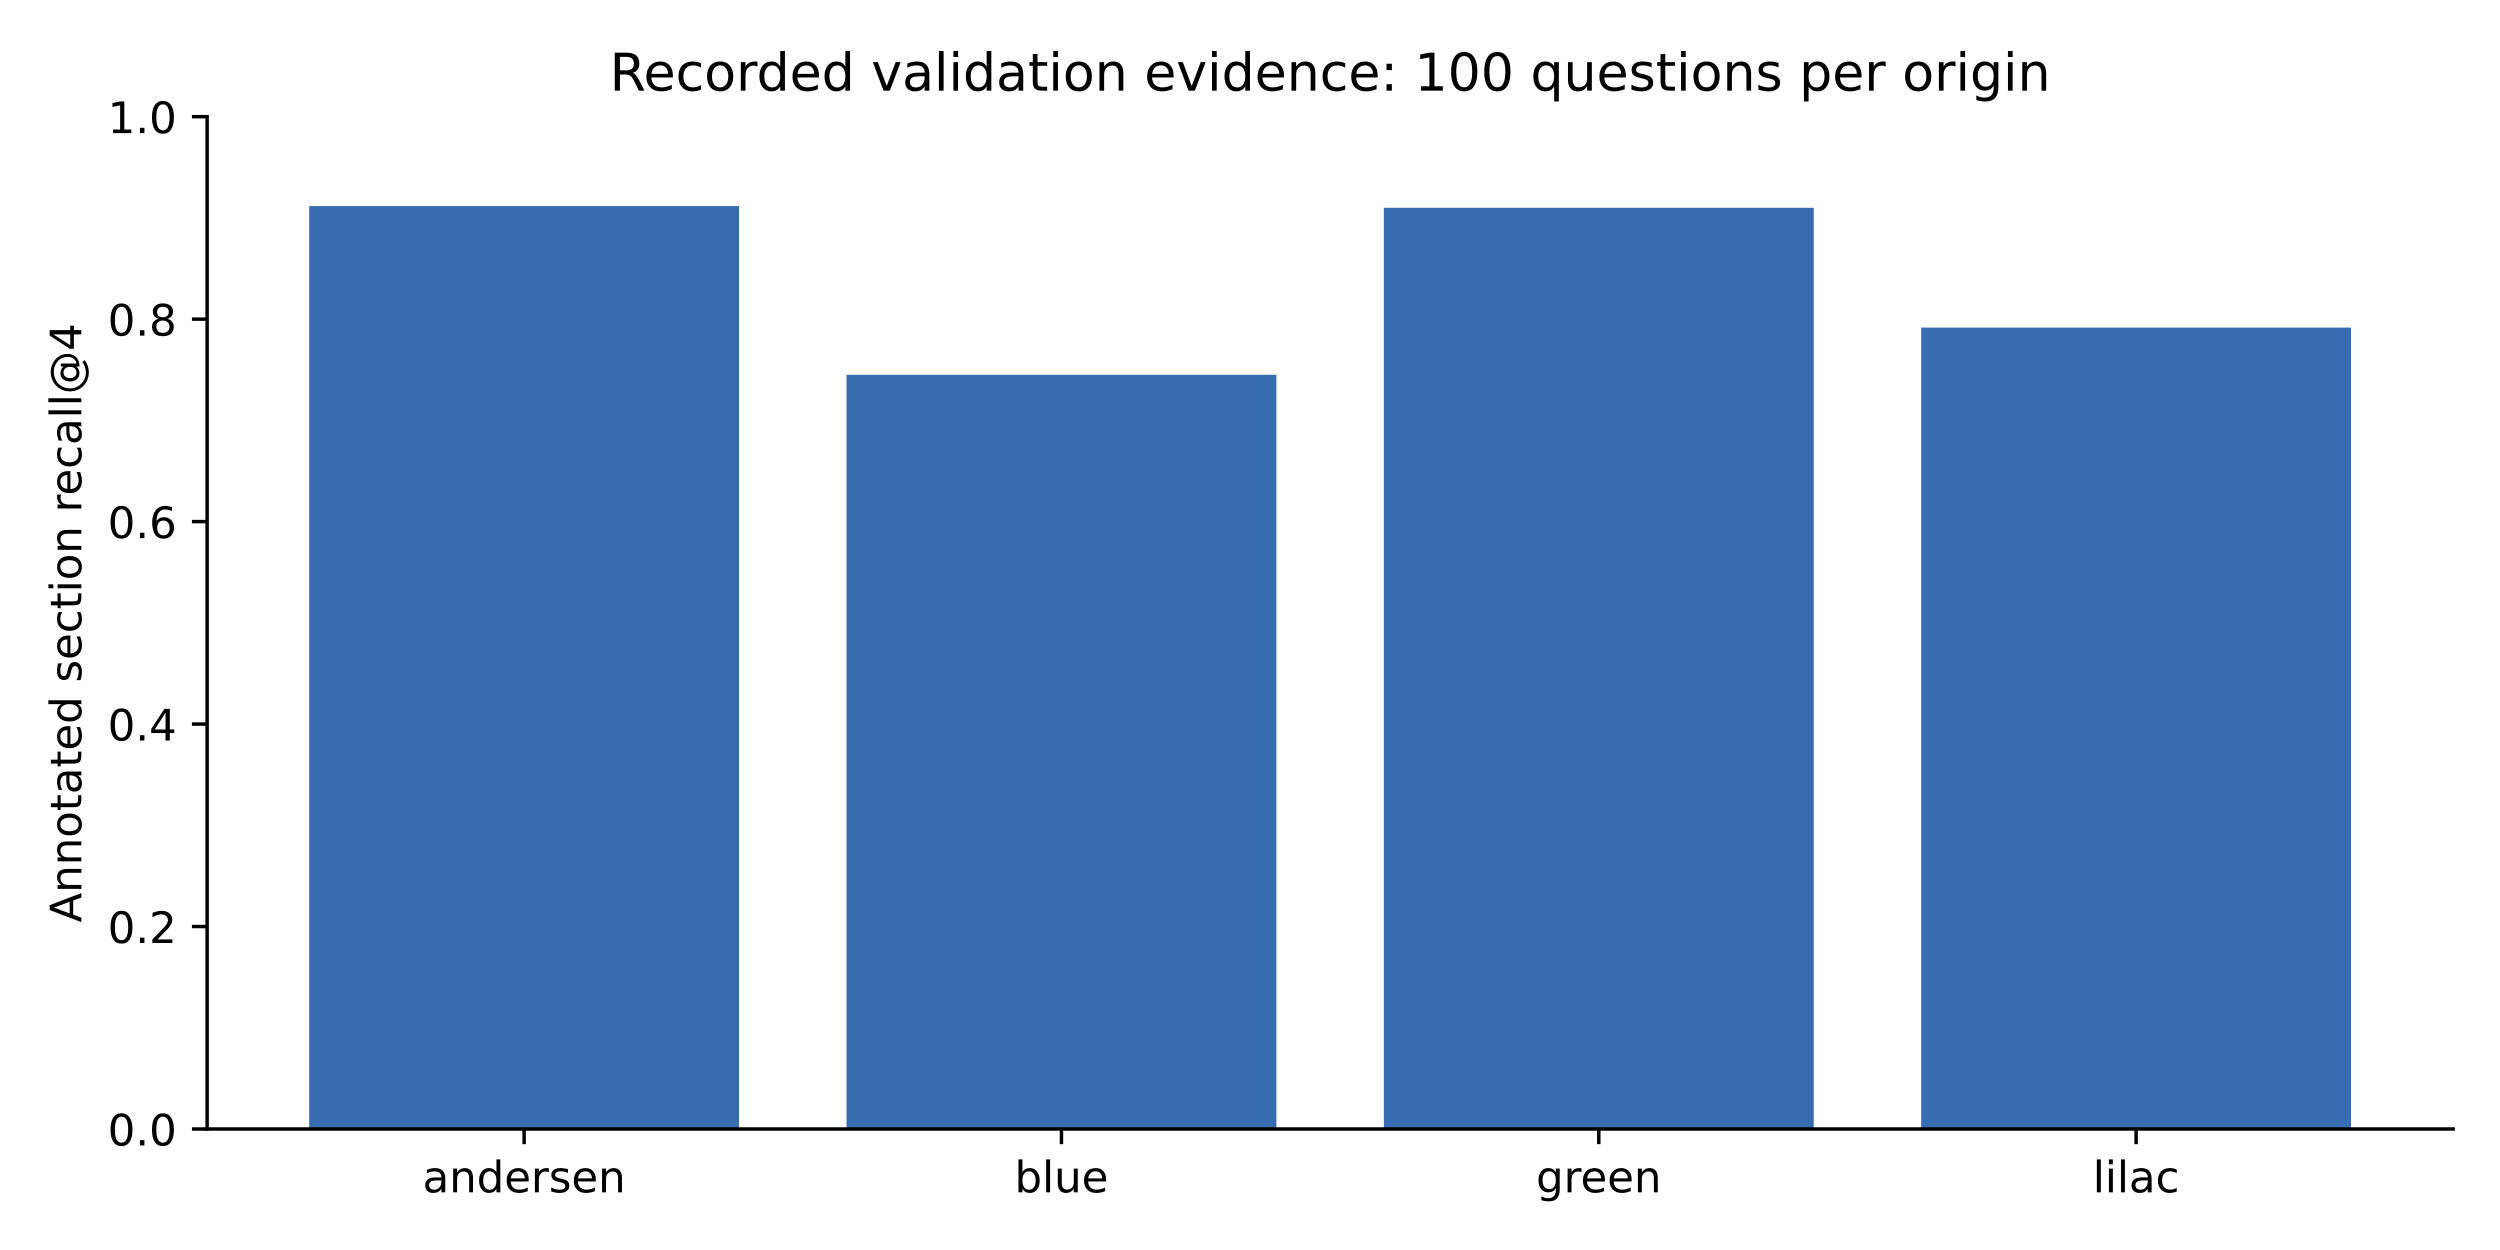
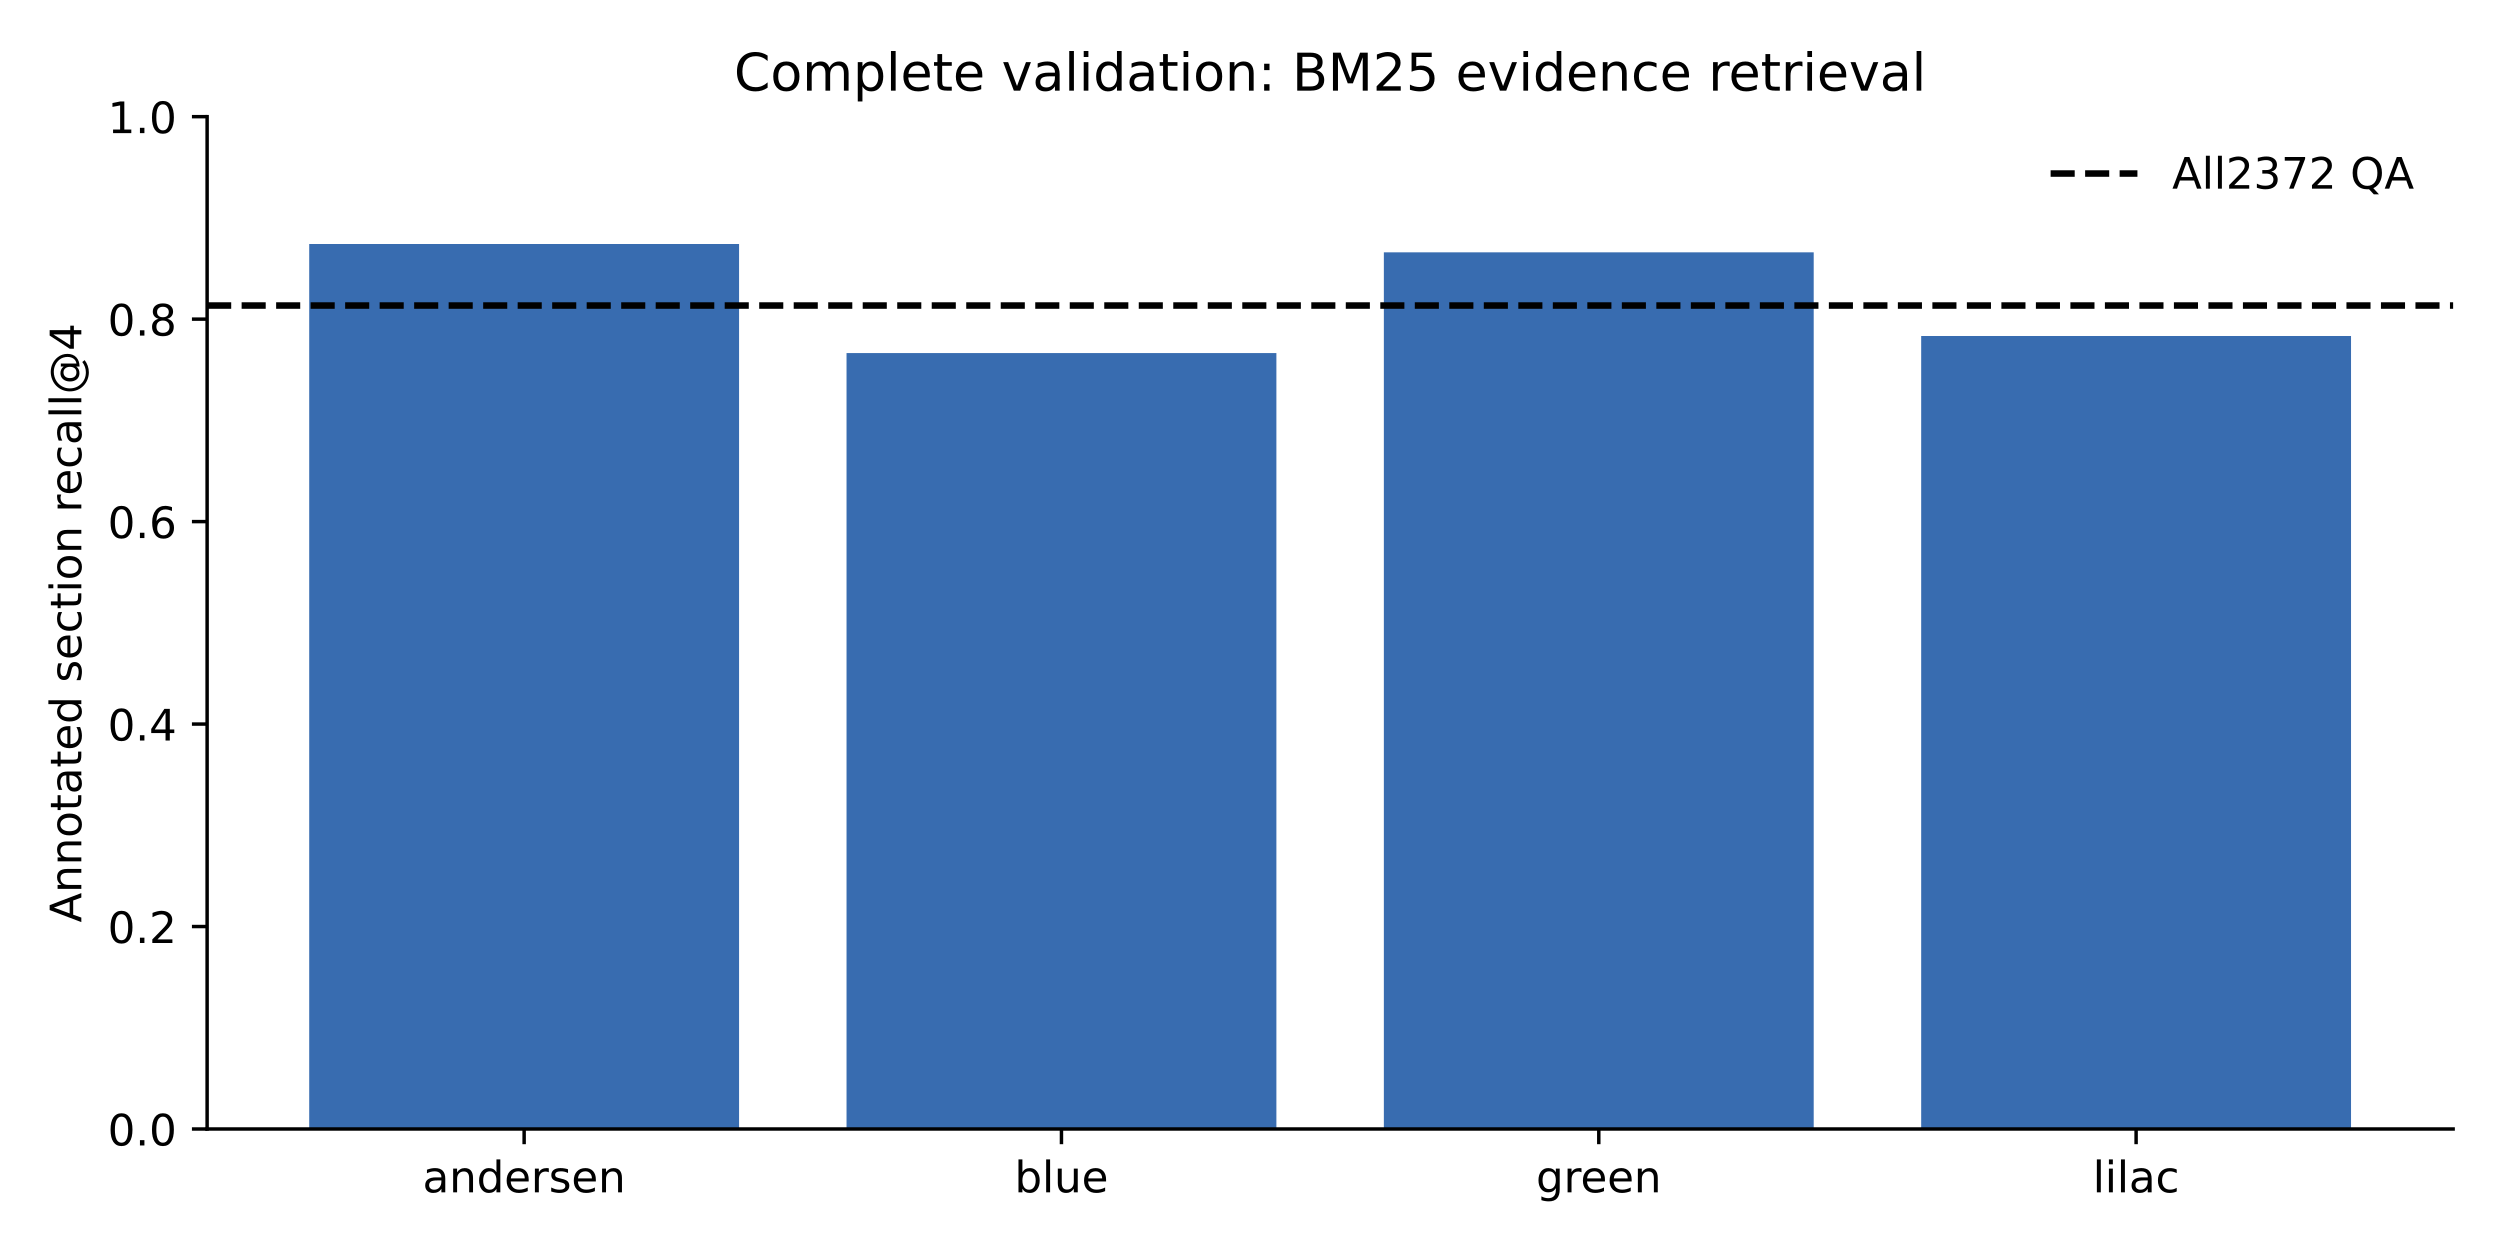
<svg xmlns="http://www.w3.org/2000/svg" xmlns:xlink="http://www.w3.org/1999/xlink" width="576pt" height="288pt" viewBox="0 0 576 288" version="1.1">
  <defs>
    <style type="text/css">*{stroke-linejoin: round; stroke-linecap: butt}</style>
  </defs>
  <g id="figure_1">
    <g id="patch_1">
      <path d="M 0 288 L 576 288 L 576 0 L 0 0 z " style="fill: #ffffff" />
    </g>
    <g id="axes_1">
      <g id="patch_2">
        <path d="M 47.72 260.12 L 565.2 260.12 L 565.2 26.88 L 47.72 26.88 z " style="fill: #ffffff" />
      </g>
      <g id="patch_3">
-         <path d="M 71.242 260.12 L 170.281 260.12 L 170.281 47.483 L 71.242 47.483 z " clip-path="url(#p431b0ccab1)" style="fill: #386cb0" />
+         <path d="M 71.242 260.12 L 170.281 260.12 L 170.281 56.215 L 71.242 56.215 z " clip-path="url(#p2822937df6)" style="fill: #386cb0" />
      </g>
      <g id="patch_4">
-         <path d="M 195.041 260.12 L 294.08 260.12 L 294.08 86.356 L 195.041 86.356 z " clip-path="url(#p431b0ccab1)" style="fill: #386cb0" />
+         <path d="M 195.041 260.12 L 294.08 260.12 L 294.08 81.354 L 195.041 81.354 z " clip-path="url(#p2822937df6)" style="fill: #386cb0" />
      </g>
      <g id="patch_5">
-         <path d="M 318.84 260.12 L 417.879 260.12 L 417.879 47.872 L 318.84 47.872 z " clip-path="url(#p431b0ccab1)" style="fill: #386cb0" />
+         <path d="M 318.84 260.12 L 417.879 260.12 L 417.879 58.141 L 318.84 58.141 z " clip-path="url(#p2822937df6)" style="fill: #386cb0" />
      </g>
      <g id="patch_6">
-         <path d="M 442.639 260.12 L 541.678 260.12 L 541.678 75.472 L 442.639 75.472 z " clip-path="url(#p431b0ccab1)" style="fill: #386cb0" />
+         <path d="M 442.639 260.12 L 541.678 260.12 L 541.678 77.418 L 442.639 77.418 z " clip-path="url(#p2822937df6)" style="fill: #386cb0" />
      </g>
      <g id="matplotlib.axis_1">
        <g id="xtick_1">
          <g id="line2d_1">
            <defs>
-               <path id="m33d8ce9563" d="M 0 0 L 0 3.5 " style="stroke: #000000; stroke-width: 0.8" />
+               <path id="m1b27ba4192" d="M 0 0 L 0 3.5 " style="stroke: #000000; stroke-width: 0.8" />
            </defs>
            <g>
-               <use xlink:href="#m33d8ce9563" x="120.761" y="260.12" style="stroke: #000000; stroke-width: 0.8" />
+               <use xlink:href="#m1b27ba4192" x="120.761" y="260.12" style="stroke: #000000; stroke-width: 0.8" />
            </g>
          </g>
          <g id="text_1">
            <text style="font-size: 10px; font-family: 'DejaVu Sans', 'Bitstream Vera Sans', 'Computer Modern Sans Serif', 'Lucida Grande', 'Verdana', 'Geneva', 'Lucid', 'Arial', 'Helvetica', 'Avant Garde', sans-serif; text-anchor: middle" x="120.761" y="274.718" transform="rotate(-0 120.7614 274.7184)">andersen</text>
          </g>
        </g>
        <g id="xtick_2">
          <g id="line2d_2">
            <g>
-               <use xlink:href="#m33d8ce9563" x="244.56" y="260.12" style="stroke: #000000; stroke-width: 0.8" />
+               <use xlink:href="#m1b27ba4192" x="244.56" y="260.12" style="stroke: #000000; stroke-width: 0.8" />
            </g>
          </g>
          <g id="text_2">
            <text style="font-size: 10px; font-family: 'DejaVu Sans', 'Bitstream Vera Sans', 'Computer Modern Sans Serif', 'Lucida Grande', 'Verdana', 'Geneva', 'Lucid', 'Arial', 'Helvetica', 'Avant Garde', sans-serif; text-anchor: middle" x="244.56" y="274.718" transform="rotate(-0 244.5605 274.7184)">blue</text>
          </g>
        </g>
        <g id="xtick_3">
          <g id="line2d_3">
            <g>
-               <use xlink:href="#m33d8ce9563" x="368.36" y="260.12" style="stroke: #000000; stroke-width: 0.8" />
+               <use xlink:href="#m1b27ba4192" x="368.36" y="260.12" style="stroke: #000000; stroke-width: 0.8" />
            </g>
          </g>
          <g id="text_3">
            <text style="font-size: 10px; font-family: 'DejaVu Sans', 'Bitstream Vera Sans', 'Computer Modern Sans Serif', 'Lucida Grande', 'Verdana', 'Geneva', 'Lucid', 'Arial', 'Helvetica', 'Avant Garde', sans-serif; text-anchor: middle" x="368.36" y="274.718" transform="rotate(-0 368.3595 274.7184)">green</text>
          </g>
        </g>
        <g id="xtick_4">
          <g id="line2d_4">
            <g>
-               <use xlink:href="#m33d8ce9563" x="492.159" y="260.12" style="stroke: #000000; stroke-width: 0.8" />
+               <use xlink:href="#m1b27ba4192" x="492.159" y="260.12" style="stroke: #000000; stroke-width: 0.8" />
            </g>
          </g>
          <g id="text_4">
            <text style="font-size: 10px; font-family: 'DejaVu Sans', 'Bitstream Vera Sans', 'Computer Modern Sans Serif', 'Lucida Grande', 'Verdana', 'Geneva', 'Lucid', 'Arial', 'Helvetica', 'Avant Garde', sans-serif; text-anchor: middle" x="492.159" y="274.718" transform="rotate(-0 492.1586 274.7184)">lilac</text>
          </g>
        </g>
      </g>
      <g id="matplotlib.axis_2">
        <g id="ytick_1">
          <g id="line2d_5">
            <defs>
-               <path id="me245a65308" d="M 0 0 L -3.5 0 " style="stroke: #000000; stroke-width: 0.8" />
+               <path id="m8fb6e0a344" d="M 0 0 L -3.5 0 " style="stroke: #000000; stroke-width: 0.8" />
            </defs>
            <g>
-               <use xlink:href="#me245a65308" x="47.72" y="260.12" style="stroke: #000000; stroke-width: 0.8" />
+               <use xlink:href="#m8fb6e0a344" x="47.72" y="260.12" style="stroke: #000000; stroke-width: 0.8" />
            </g>
          </g>
          <g id="text_5">
            <text style="font-size: 10px; font-family: 'DejaVu Sans', 'Bitstream Vera Sans', 'Computer Modern Sans Serif', 'Lucida Grande', 'Verdana', 'Geneva', 'Lucid', 'Arial', 'Helvetica', 'Avant Garde', sans-serif; text-anchor: end" x="40.72" y="263.919" transform="rotate(-0 40.72 263.9192)">0.0</text>
          </g>
        </g>
        <g id="ytick_2">
          <g id="line2d_6">
            <g>
-               <use xlink:href="#me245a65308" x="47.72" y="213.472" style="stroke: #000000; stroke-width: 0.8" />
+               <use xlink:href="#m8fb6e0a344" x="47.72" y="213.472" style="stroke: #000000; stroke-width: 0.8" />
            </g>
          </g>
          <g id="text_6">
            <text style="font-size: 10px; font-family: 'DejaVu Sans', 'Bitstream Vera Sans', 'Computer Modern Sans Serif', 'Lucida Grande', 'Verdana', 'Geneva', 'Lucid', 'Arial', 'Helvetica', 'Avant Garde', sans-serif; text-anchor: end" x="40.72" y="217.271" transform="rotate(-0 40.72 217.2712)">0.2</text>
          </g>
        </g>
        <g id="ytick_3">
          <g id="line2d_7">
            <g>
-               <use xlink:href="#me245a65308" x="47.72" y="166.824" style="stroke: #000000; stroke-width: 0.8" />
+               <use xlink:href="#m8fb6e0a344" x="47.72" y="166.824" style="stroke: #000000; stroke-width: 0.8" />
            </g>
          </g>
          <g id="text_7">
            <text style="font-size: 10px; font-family: 'DejaVu Sans', 'Bitstream Vera Sans', 'Computer Modern Sans Serif', 'Lucida Grande', 'Verdana', 'Geneva', 'Lucid', 'Arial', 'Helvetica', 'Avant Garde', sans-serif; text-anchor: end" x="40.72" y="170.623" transform="rotate(-0 40.72 170.6232)">0.4</text>
          </g>
        </g>
        <g id="ytick_4">
          <g id="line2d_8">
            <g>
-               <use xlink:href="#me245a65308" x="47.72" y="120.176" style="stroke: #000000; stroke-width: 0.8" />
+               <use xlink:href="#m8fb6e0a344" x="47.72" y="120.176" style="stroke: #000000; stroke-width: 0.8" />
            </g>
          </g>
          <g id="text_8">
            <text style="font-size: 10px; font-family: 'DejaVu Sans', 'Bitstream Vera Sans', 'Computer Modern Sans Serif', 'Lucida Grande', 'Verdana', 'Geneva', 'Lucid', 'Arial', 'Helvetica', 'Avant Garde', sans-serif; text-anchor: end" x="40.72" y="123.975" transform="rotate(-0 40.72 123.9752)">0.6</text>
          </g>
        </g>
        <g id="ytick_5">
          <g id="line2d_9">
            <g>
-               <use xlink:href="#me245a65308" x="47.72" y="73.528" style="stroke: #000000; stroke-width: 0.8" />
+               <use xlink:href="#m8fb6e0a344" x="47.72" y="73.528" style="stroke: #000000; stroke-width: 0.8" />
            </g>
          </g>
          <g id="text_9">
            <text style="font-size: 10px; font-family: 'DejaVu Sans', 'Bitstream Vera Sans', 'Computer Modern Sans Serif', 'Lucida Grande', 'Verdana', 'Geneva', 'Lucid', 'Arial', 'Helvetica', 'Avant Garde', sans-serif; text-anchor: end" x="40.72" y="77.327" transform="rotate(-0 40.72 77.32722)">0.8</text>
          </g>
        </g>
        <g id="ytick_6">
          <g id="line2d_10">
            <g>
-               <use xlink:href="#me245a65308" x="47.72" y="26.88" style="stroke: #000000; stroke-width: 0.8" />
+               <use xlink:href="#m8fb6e0a344" x="47.72" y="26.88" style="stroke: #000000; stroke-width: 0.8" />
            </g>
          </g>
          <g id="text_10">
            <text style="font-size: 10px; font-family: 'DejaVu Sans', 'Bitstream Vera Sans', 'Computer Modern Sans Serif', 'Lucida Grande', 'Verdana', 'Geneva', 'Lucid', 'Arial', 'Helvetica', 'Avant Garde', sans-serif; text-anchor: end" x="40.72" y="30.679" transform="rotate(-0 40.72 30.67922)">1.0</text>
          </g>
        </g>
        <g id="text_11">
          <text style="font-size: 10px; font-family: 'DejaVu Sans', 'Bitstream Vera Sans', 'Computer Modern Sans Serif', 'Lucida Grande', 'Verdana', 'Geneva', 'Lucid', 'Arial', 'Helvetica', 'Avant Garde', sans-serif; text-anchor: middle" x="18.737" y="143.5" transform="rotate(-90 18.73719 143.5)">Annotated section recall@4</text>
        </g>
      </g>
+       <g id="line2d_11">
+         <path d="M 47.72 70.399 L 565.2 70.399 " clip-path="url(#p2822937df6)" style="fill: none; stroke-dasharray: 5.55,2.4; stroke-dashoffset: 0; stroke: #000000; stroke-width: 1.5" />
+       </g>
      <g id="patch_7">
        <path d="M 47.72 260.12 L 47.72 26.88 " style="fill: none; stroke: #000000; stroke-width: 0.8; stroke-linejoin: miter; stroke-linecap: square" />
      </g>
      <g id="patch_8">
        <path d="M 47.72 260.12 L 565.2 260.12 " style="fill: none; stroke: #000000; stroke-width: 0.8; stroke-linejoin: miter; stroke-linecap: square" />
      </g>
      <g id="text_12">
-         <text style="font-size: 12px; font-family: 'DejaVu Sans', 'Bitstream Vera Sans', 'Computer Modern Sans Serif', 'Lucida Grande', 'Verdana', 'Geneva', 'Lucid', 'Arial', 'Helvetica', 'Avant Garde', sans-serif; text-anchor: middle" x="306.46" y="20.88" transform="rotate(-0 306.46 20.88)">Recorded validation evidence: 100 questions per origin</text>
+         <text style="font-size: 12px; font-family: 'DejaVu Sans', 'Bitstream Vera Sans', 'Computer Modern Sans Serif', 'Lucida Grande', 'Verdana', 'Geneva', 'Lucid', 'Arial', 'Helvetica', 'Avant Garde', sans-serif; text-anchor: middle" x="306.46" y="20.88" transform="rotate(-0 306.46 20.88)">Complete validation: BM25 evidence retrieval</text>
+       </g>
+       <g id="legend_1">
+         <g id="line2d_12">
+           <path d="M 472.462 39.978 L 482.462 39.978 L 492.462 39.978 " style="fill: none; stroke-dasharray: 5.55,2.4; stroke-dashoffset: 0; stroke: #000000; stroke-width: 1.5" />
+         </g>
+         <g id="text_13">
+           <text style="font-size: 10px; font-family: 'DejaVu Sans', 'Bitstream Vera Sans', 'Computer Modern Sans Serif', 'Lucida Grande', 'Verdana', 'Geneva', 'Lucid', 'Arial', 'Helvetica', 'Avant Garde', sans-serif; text-anchor: start" x="500.462" y="43.478" transform="rotate(-0 500.4625 43.47844)">All2372 QA</text>
+         </g>
      </g>
    </g>
  </g>
  <defs>
-     <clipPath id="p431b0ccab1">
+     <clipPath id="p2822937df6">
      <rect x="47.72" y="26.88" width="517.48" height="233.24" />
    </clipPath>
  </defs>
</svg>
